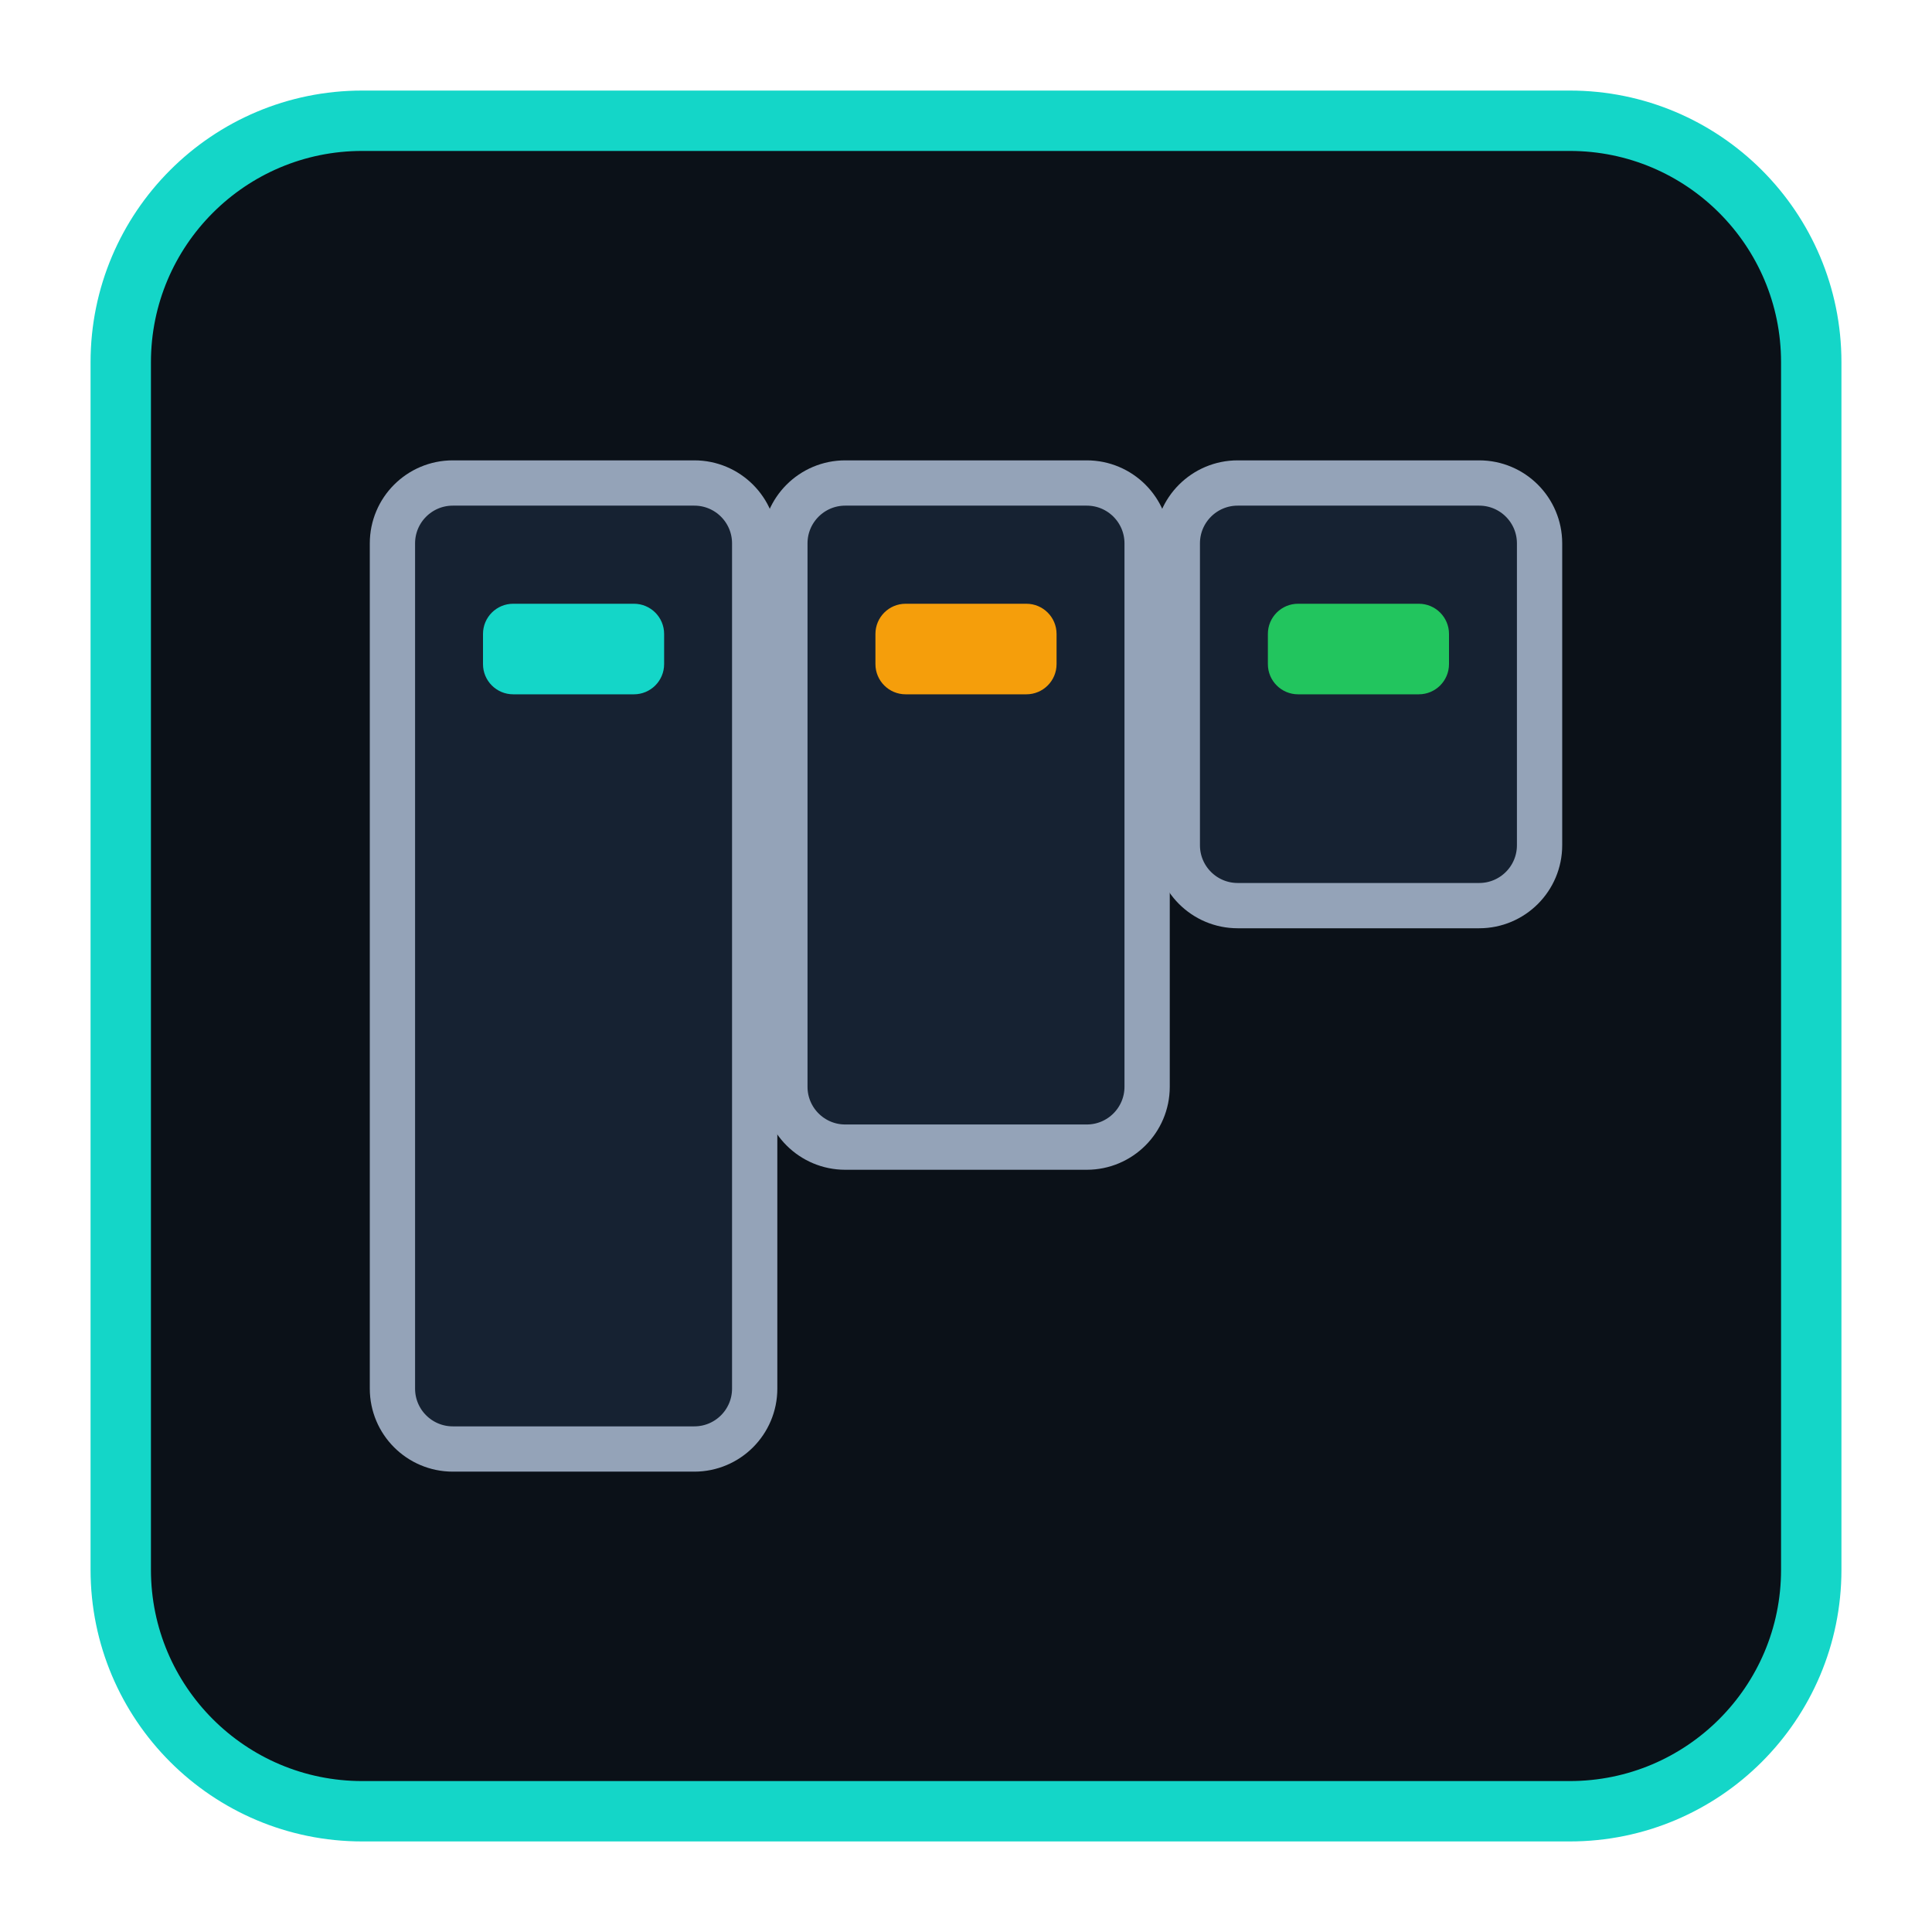
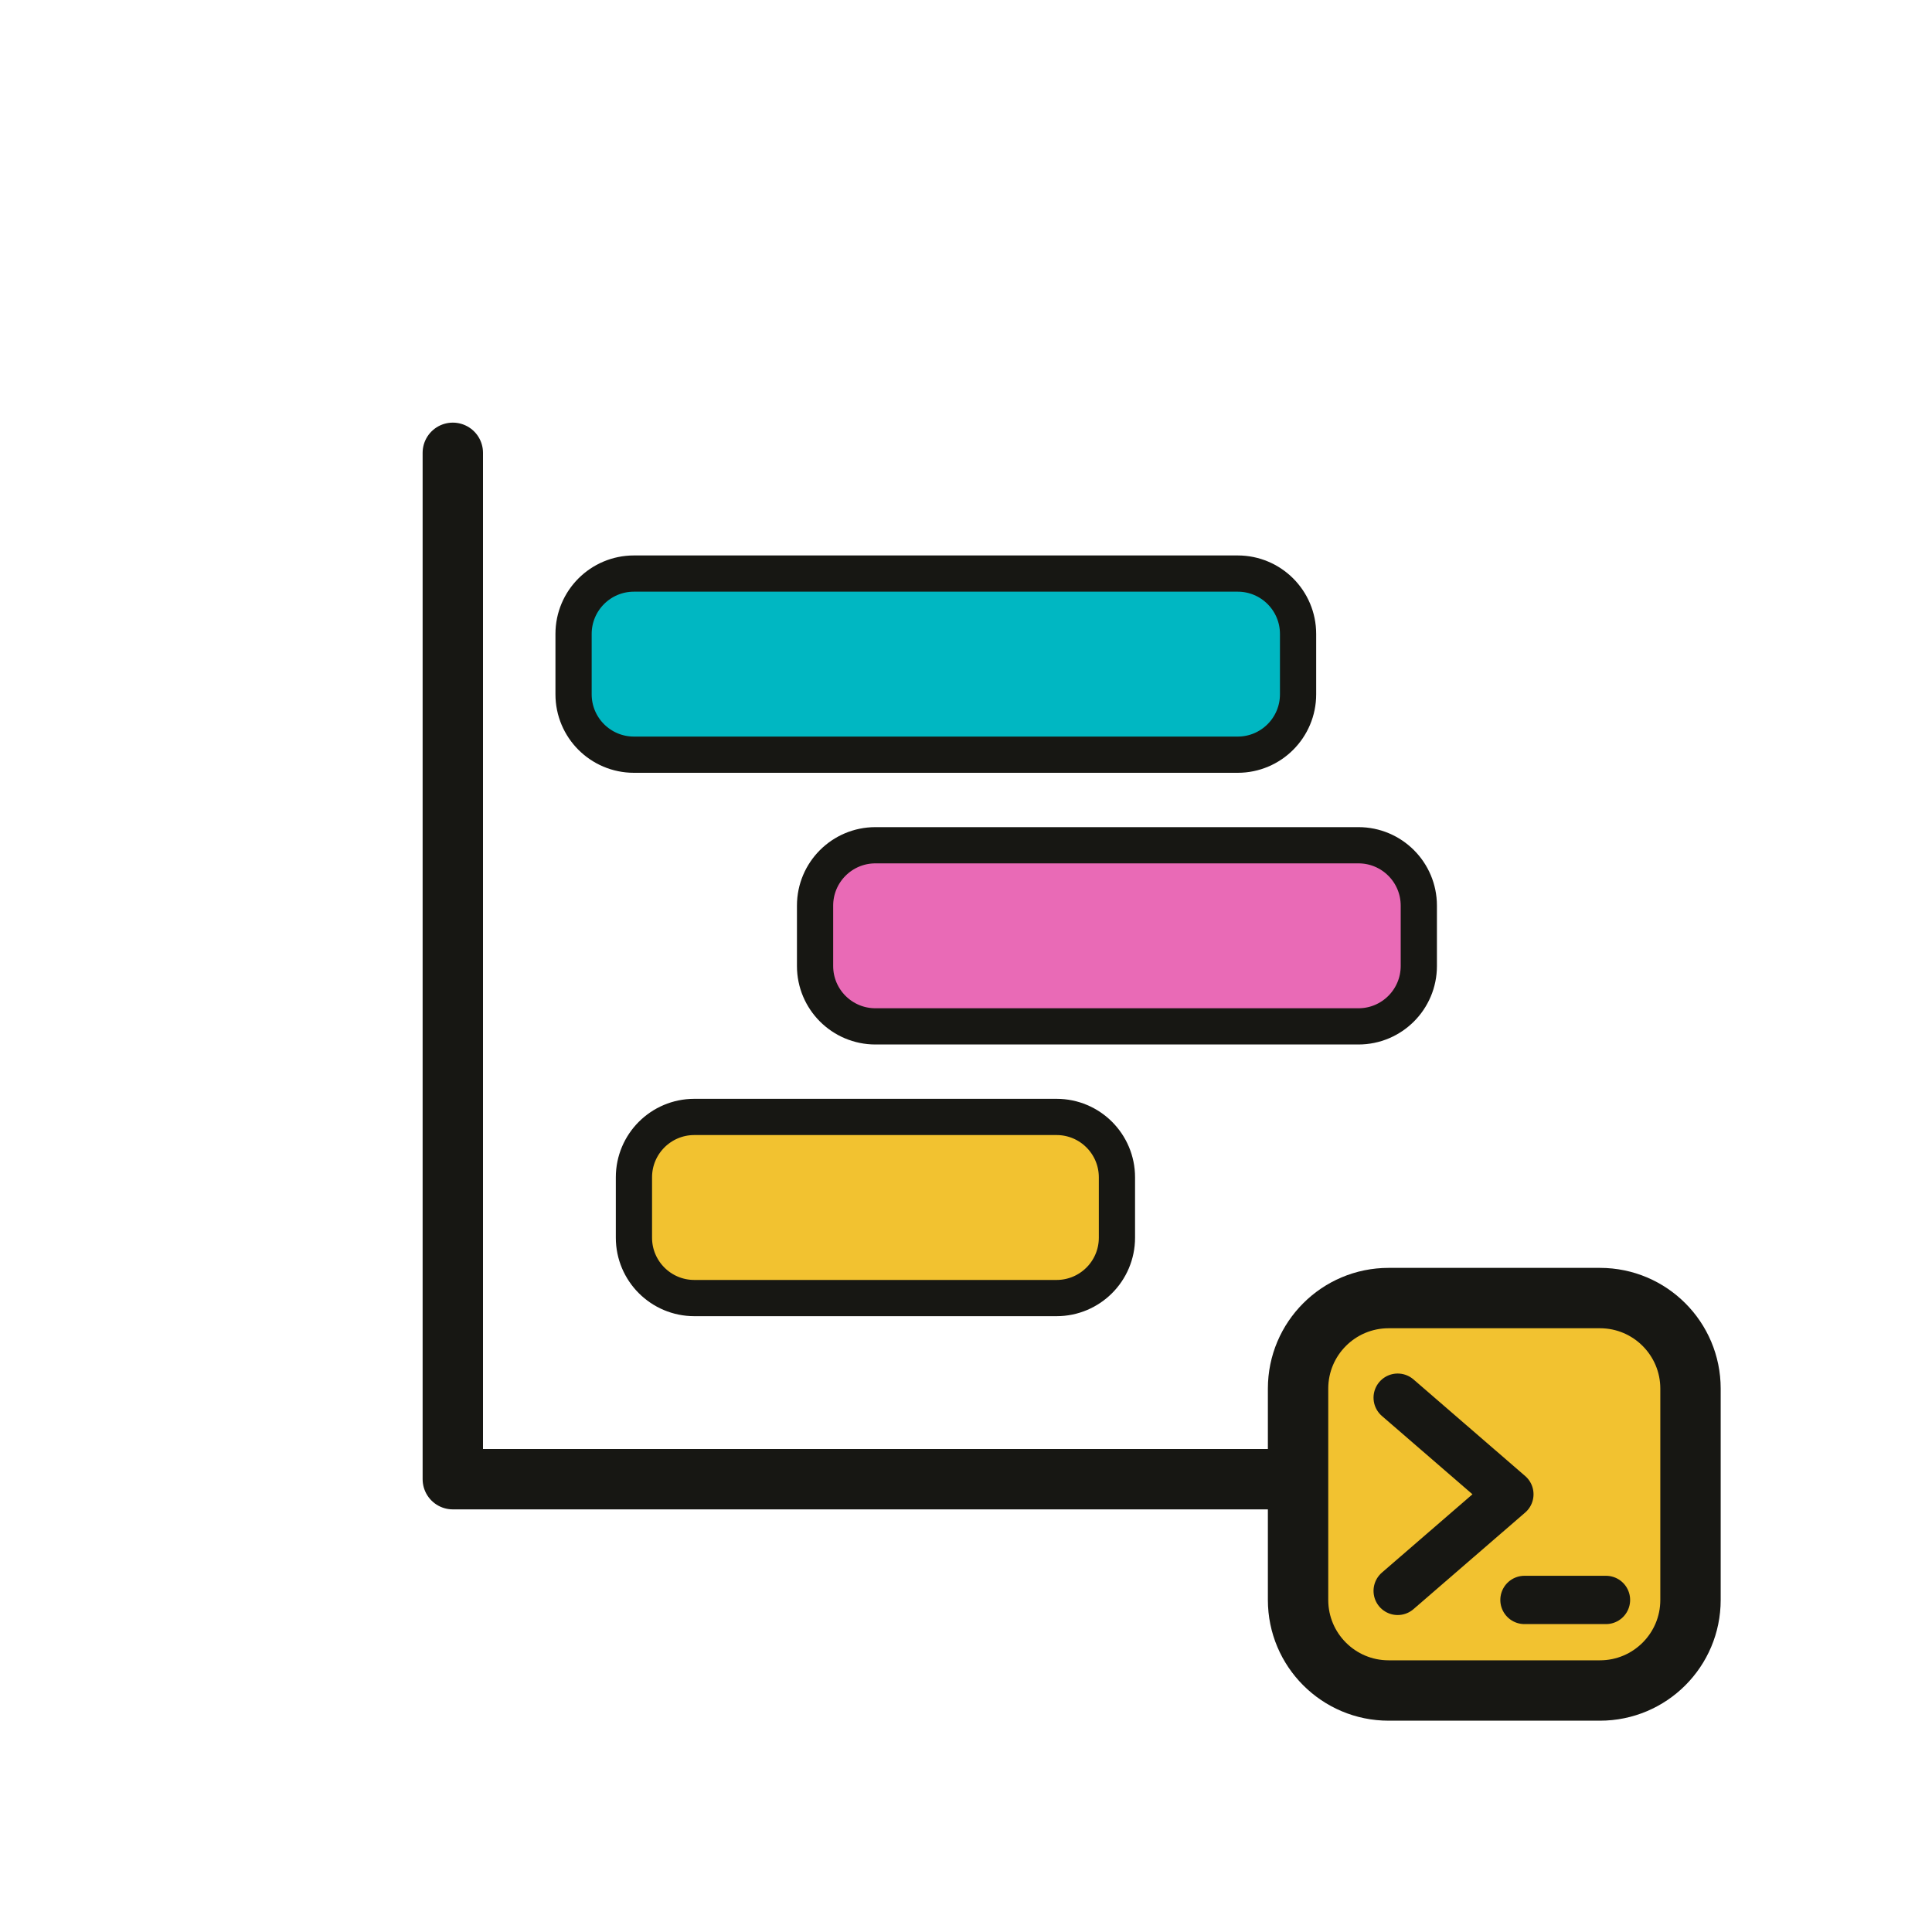
- <svg xmlns="http://www.w3.org/2000/svg" viewBox="0 0 64 64" width="64" height="64">
-   <rect x="4" y="4" width="56" height="56" rx="8" fill="#0B1118" stroke="#14D6C8" stroke-width="2" />
-   <rect x="13" y="16" width="12" height="32" rx="2" fill="#162232" stroke="#94A3B8" stroke-width="1.5" />
-   <rect x="26" y="16" width="12" height="22" rx="2" fill="#162232" stroke="#94A3B8" stroke-width="1.5" />
-   <rect x="39" y="16" width="12" height="14" rx="2" fill="#162232" stroke="#94A3B8" stroke-width="1.5" />
-   <rect x="16" y="20" width="6" height="3" rx="1" fill="#14D6C8" />
-   <rect x="29" y="20" width="6" height="3" rx="1" fill="#F59E0B" />
-   <rect x="42" y="20" width="6" height="3" rx="1" fill="#22C55E" />
+ <svg xmlns="http://www.w3.org/2000/svg" viewBox="0 0 64 64" fill="none">
+   <path d="M15 15V49H50" stroke="#171713" stroke-width="2" stroke-linecap="round" stroke-linejoin="round" />
+   <rect x="19" y="19" width="24" height="6" rx="2" fill="#00B7C2" stroke="#171713" stroke-width="1.2" />
+   <rect x="27" y="28" width="20" height="6" rx="2" fill="#E96AB6" stroke="#171713" stroke-width="1.2" />
+   <rect x="21" y="37" width="16" height="6" rx="2" fill="#F2C230" stroke="#171713" stroke-width="1.2" />
+   <g data-type-marker="cli">
+     <g data-marker="cli">
+       <rect x="43" y="43" width="13" height="13" rx="3" fill="#F2C230" stroke="#171713" stroke-width="2" />
+       <path d="M46.3 46.3L50 49.5L46.3 52.7" stroke="#171713" stroke-width="1.6" fill="none" stroke-linecap="round" stroke-linejoin="round" />
+       <path d="M50.5 53H53.2" stroke="#171713" stroke-width="1.6" stroke-linecap="round" />
+     </g>
+   </g>
</svg>
